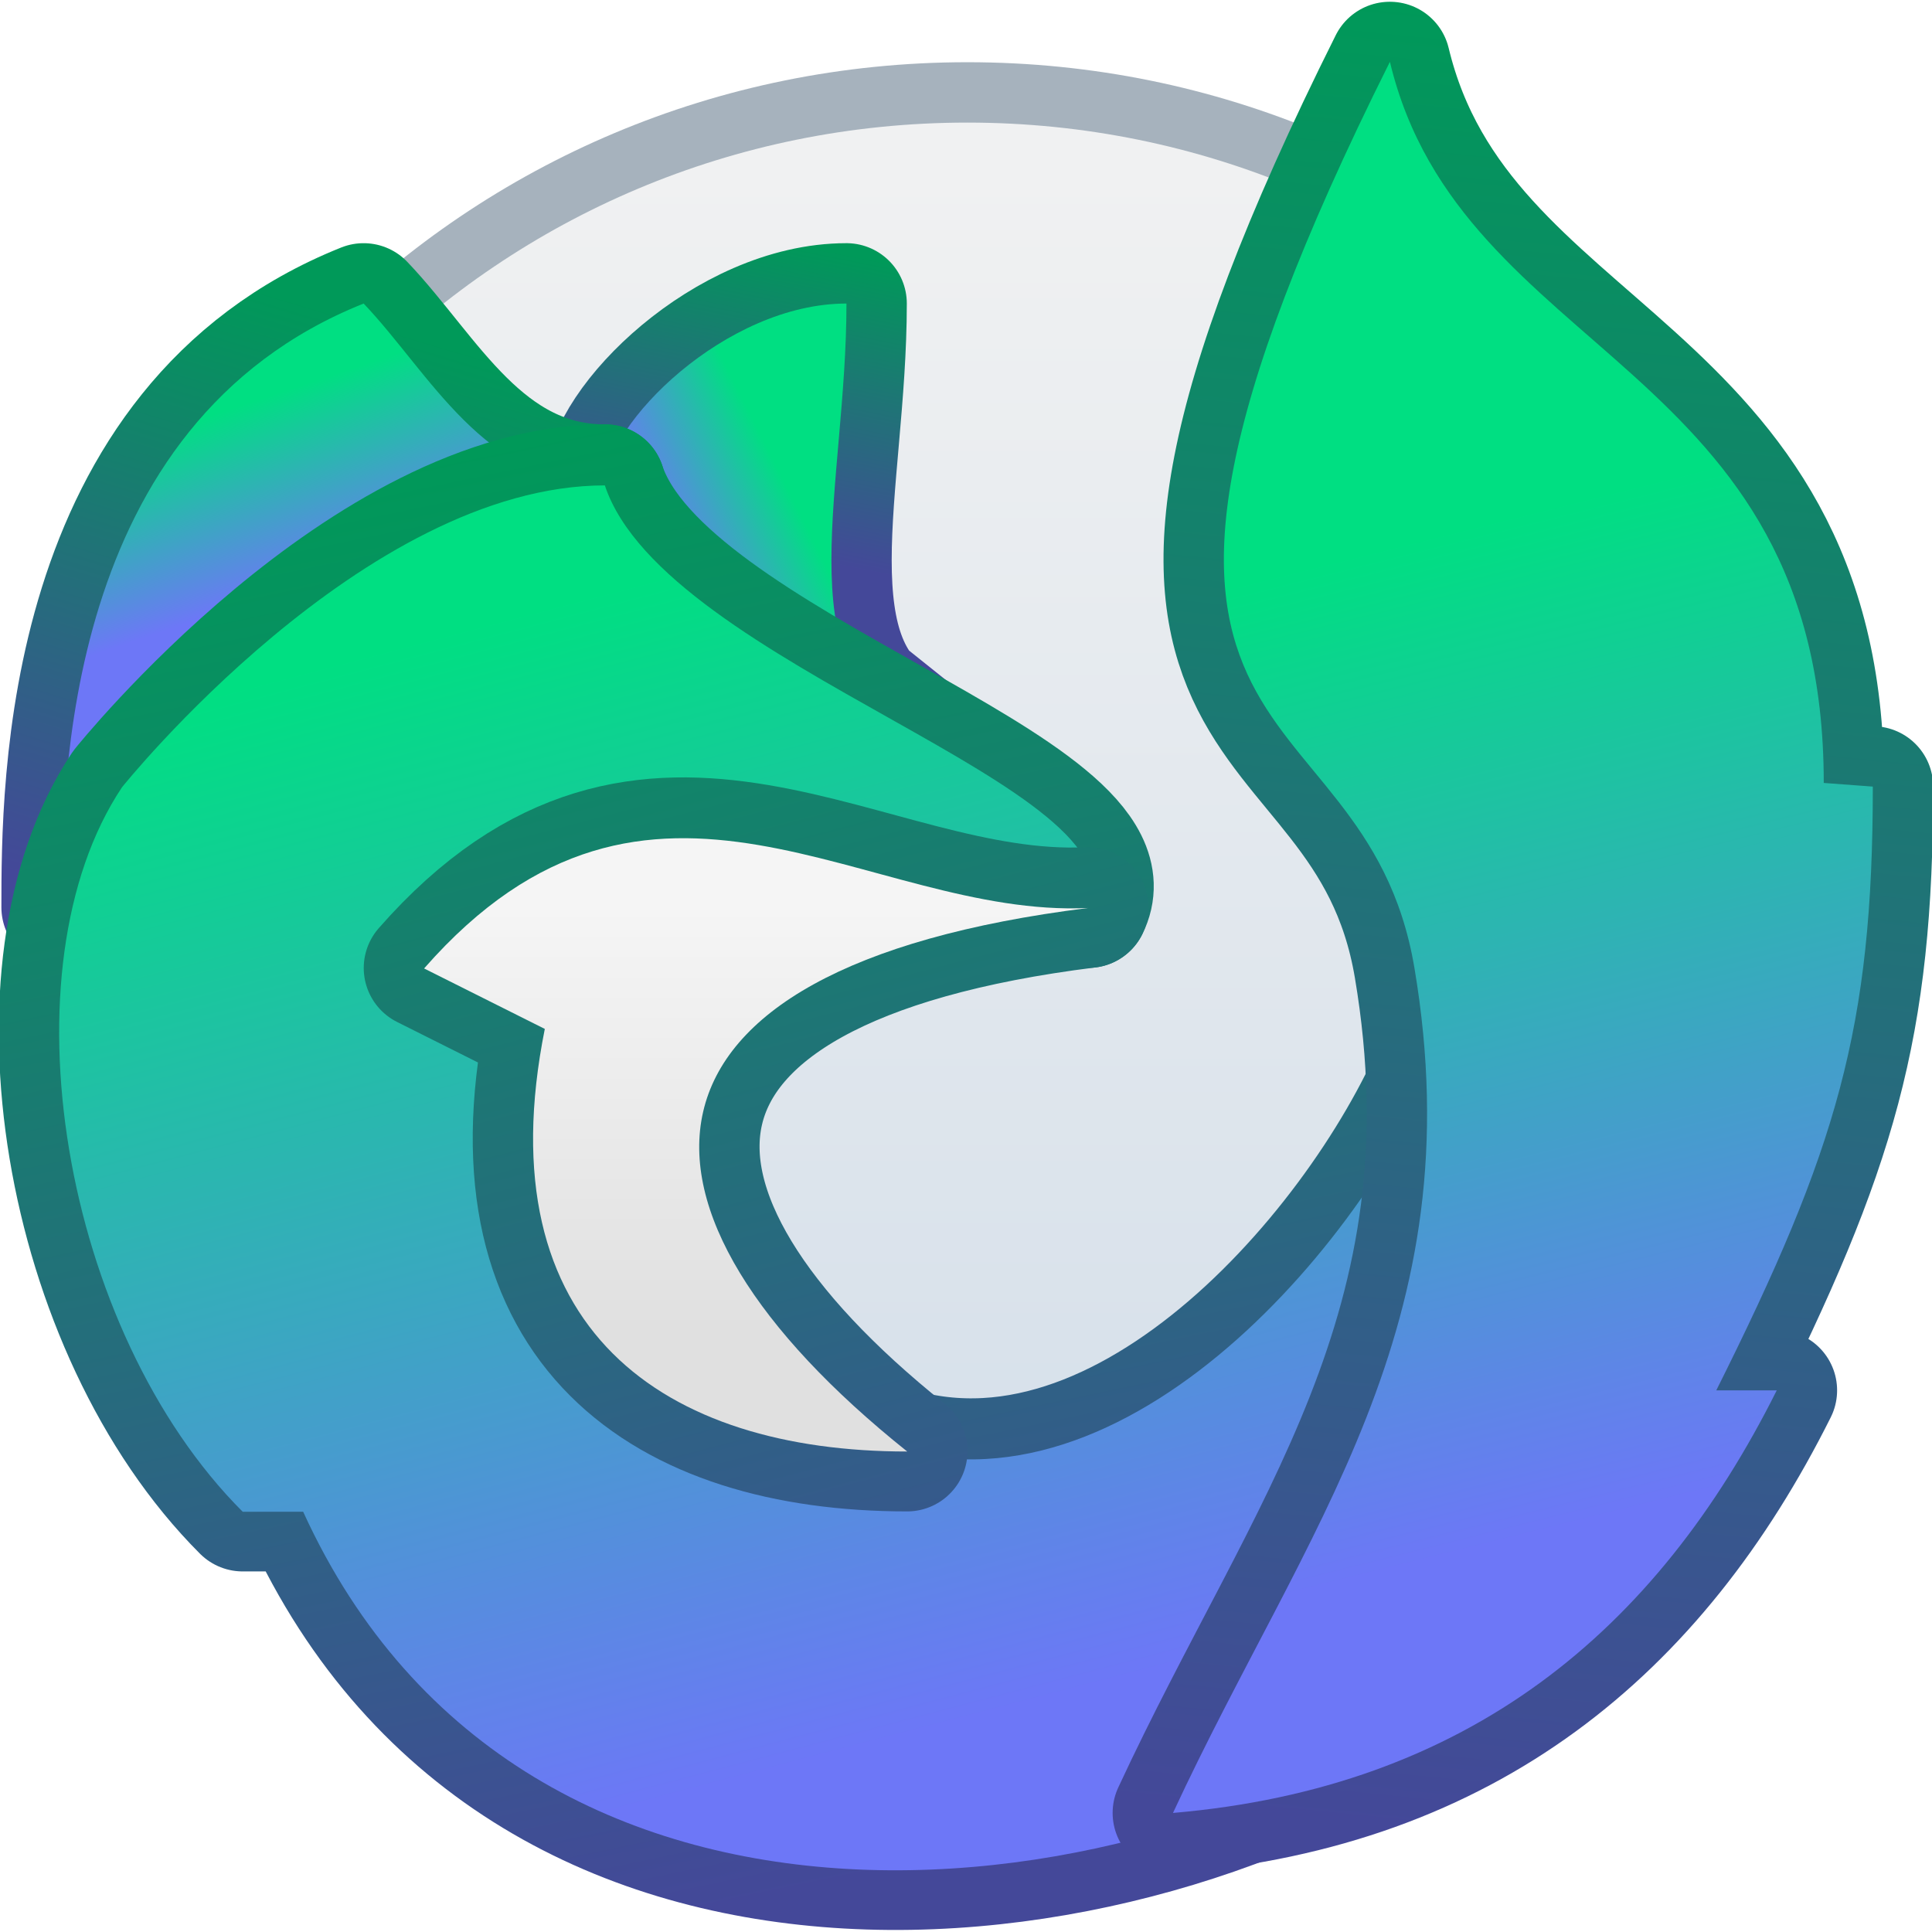
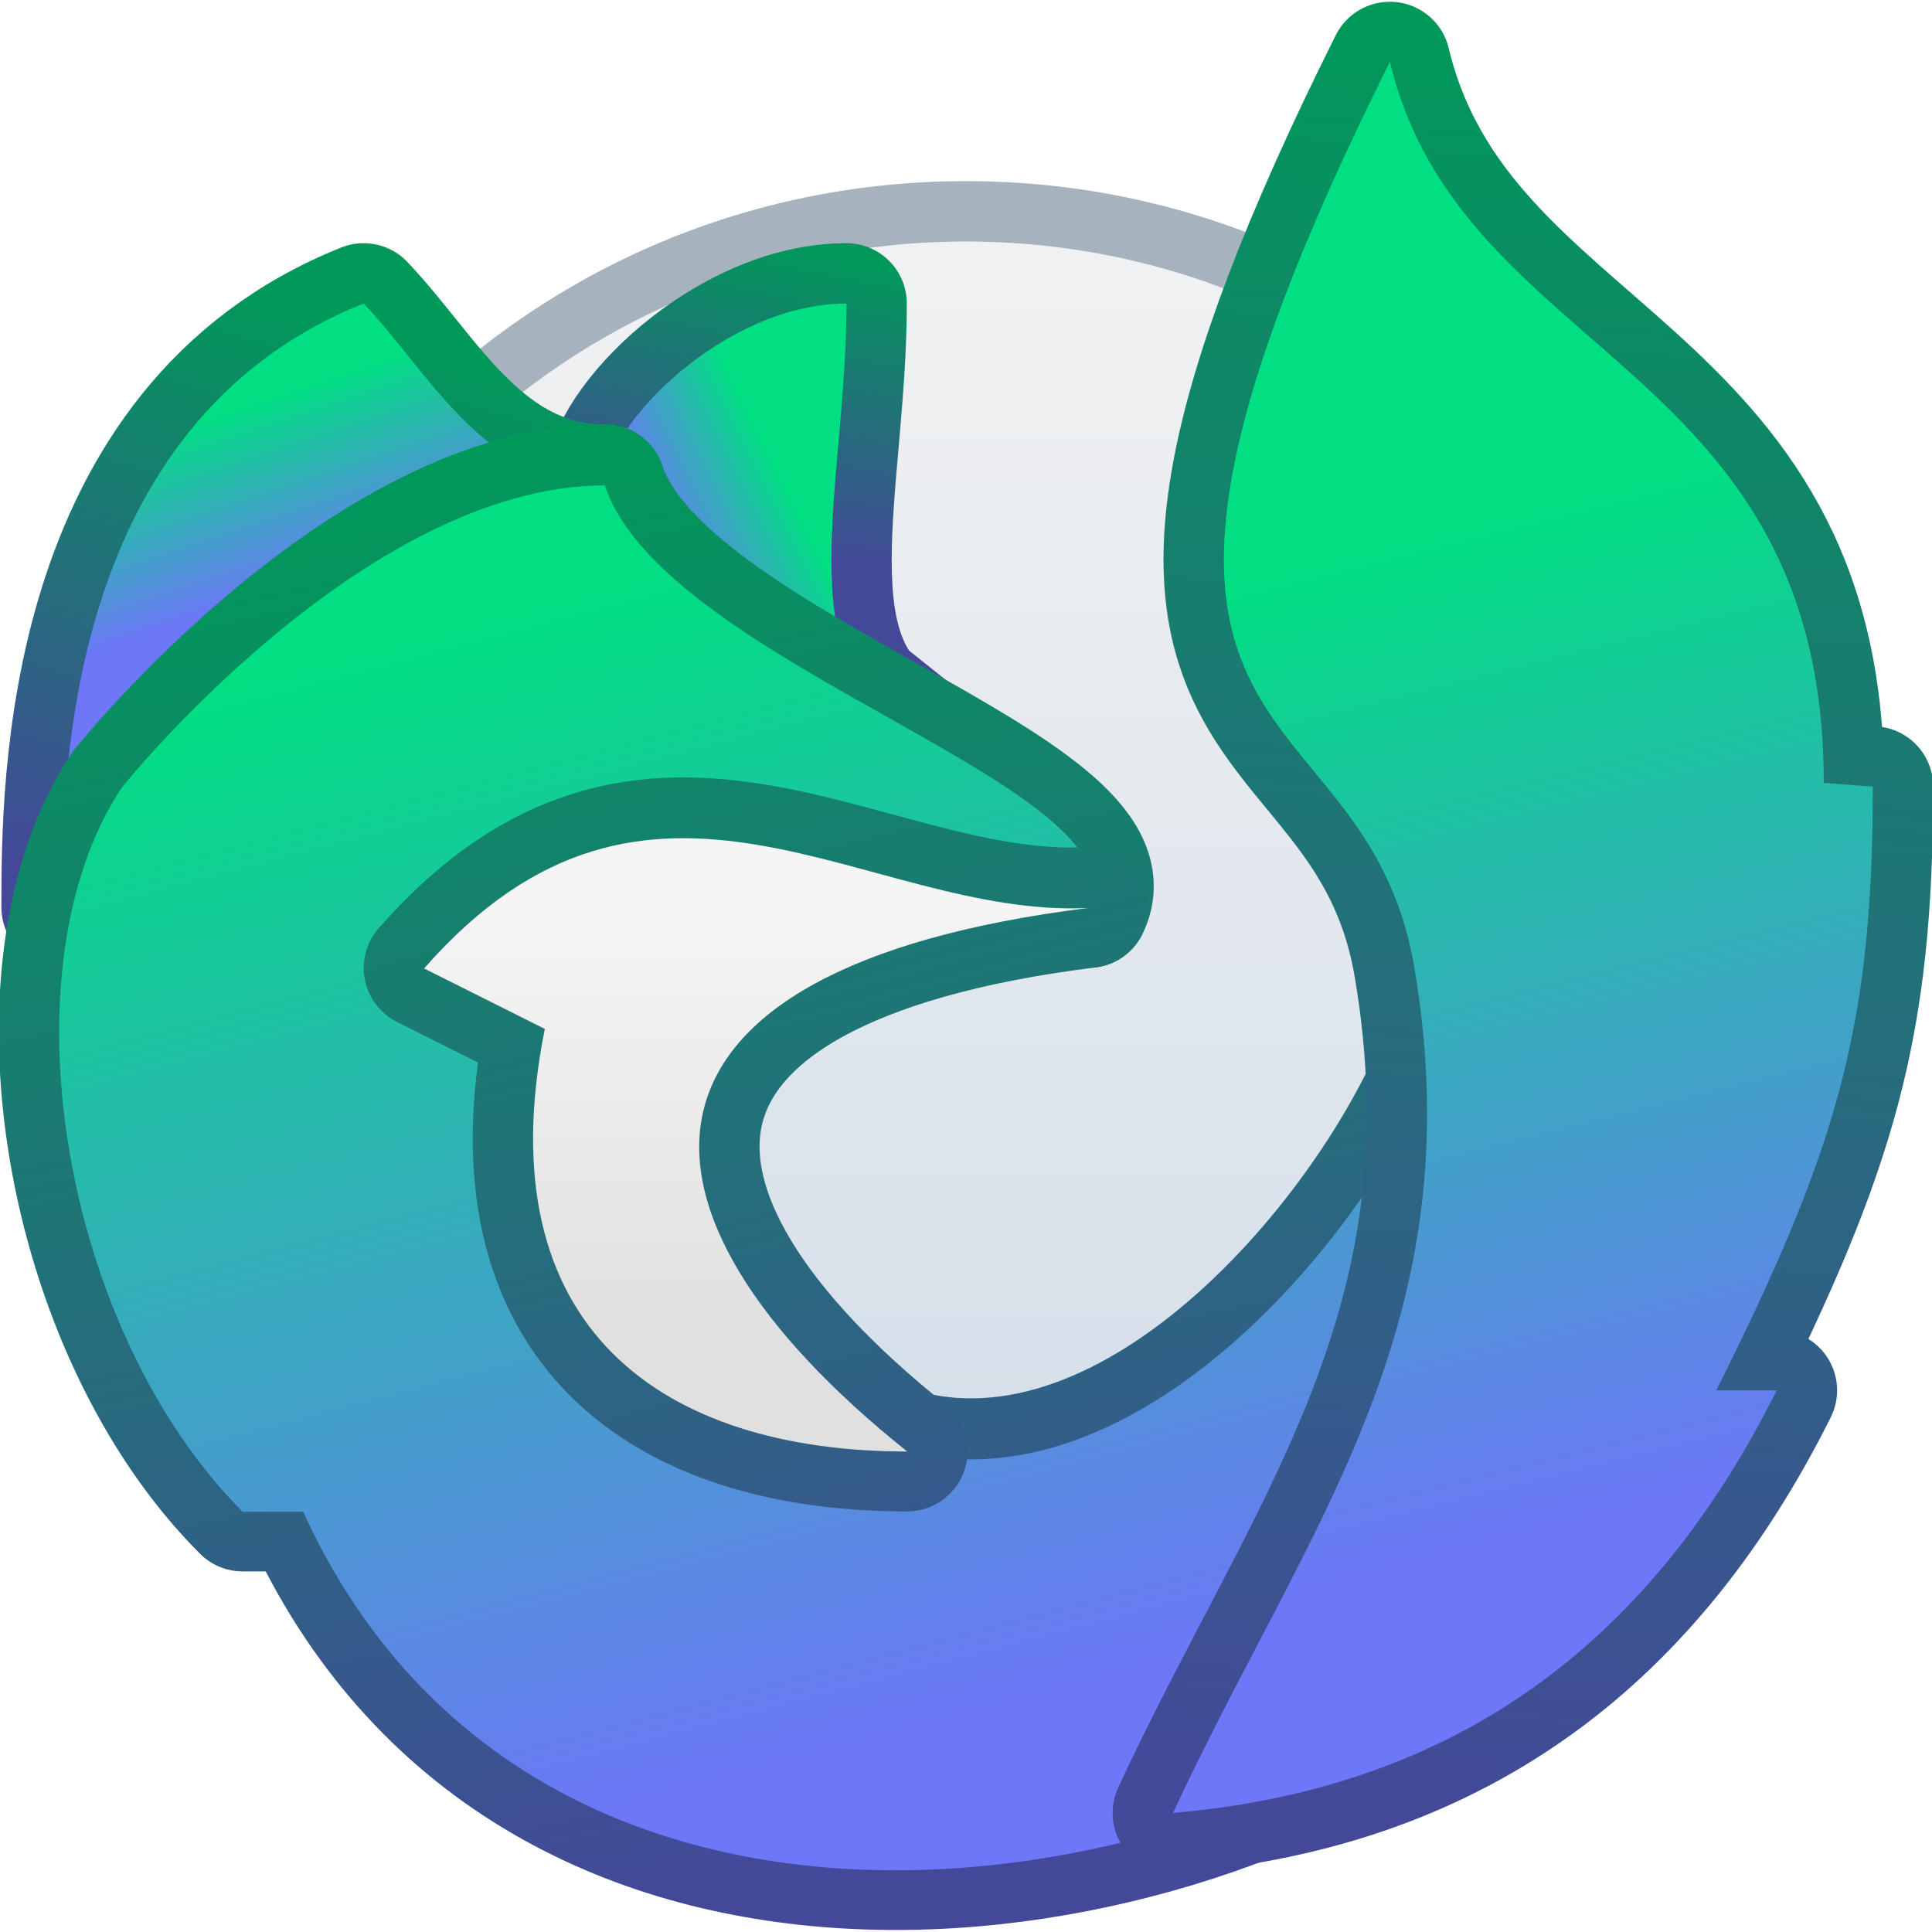
<svg xmlns="http://www.w3.org/2000/svg" xmlns:xlink="http://www.w3.org/1999/xlink" width="32" height="32" viewBox="0 0 8.467 8.467" version="1.1" id="svg8">
  <defs id="defs2">
    <linearGradient gradientTransform="matrix(0.2645833,0,0,0.2645833,-2.910417,213.4843)" xlink:href="#linearGradient4490" id="linearGradient3361" x1="27" y1="307.65" x2="23" y2="291.65" gradientUnits="userSpaceOnUse" />
    <linearGradient gradientTransform="matrix(0.2645833,0,0,0.2645833,-2.910417,213.4843)" xlink:href="#b" id="linearGradient3385" x1="12" y1="304.65" x2="12" y2="297.65" gradientUnits="userSpaceOnUse" />
    <linearGradient gradientTransform="matrix(0.01696,0,0,0.01696,0.956,-0.072)" y2="159.373" x2="982.906" y1="1719.373" x1="982.906" gradientUnits="userSpaceOnUse" id="b">
      <stop id="stop1009" stop-color="#e0e0e0" offset="0" />
      <stop id="stop1011" stop-color="#f5f5f5" offset="1" />
    </linearGradient>
    <linearGradient gradientTransform="matrix(0.2645833,0,0,0.2645833,-2.910417,213.4843)" xlink:href="#linearGradient4490" id="linearGradient3353" x1="14" y1="311.65" x2="9" y2="292.65" gradientUnits="userSpaceOnUse" />
    <linearGradient gradientTransform="matrix(0.2645833,0,0,0.2645833,-2.910417,213.4843)" xlink:href="#linearGradient4490" id="linearGradient3377" x1="4" y1="292.65" x2="3" y2="289.65" gradientUnits="userSpaceOnUse" />
    <linearGradient gradientTransform="matrix(0.2645833,0,0,0.2645833,-2.910417,213.4843)" xlink:href="#linearGradient4490" id="linearGradient3369" x1="11" y1="291.65" x2="13" y2="290.65" gradientUnits="userSpaceOnUse" />
-     <linearGradient xlink:href="#linearGradient882" id="linearGradient4543-2" x1="2.806" y1="297.397" x2="2.806" y2="290.518" gradientUnits="userSpaceOnUse" gradientTransform="matrix(3.779527,0,0,3.779527,-50.60712,-816.3695)" />
+     <linearGradient xlink:href="#linearGradient882" id="linearGradient4543-2" x1="2.806" y1="297.397" x2="2.806" y2="290.518" gradientUnits="userSpaceOnUse" gradientTransform="matrix(3.737994,0,0,3.737994,-50.49055,-804.1604)" />
    <linearGradient id="linearGradient882">
      <stop style="stop-color:#d5e1ed;stop-opacity:0.91" offset="0" id="stop878" />
      <stop style="stop-color:#f7f7f7;stop-opacity:0.91" offset="1" id="stop880" />
    </linearGradient>
    <linearGradient id="linearGradient3696">
      <stop id="stop3692" offset="0" style="stop-color:#444899;stop-opacity:1" />
      <stop id="stop3694" offset="1" style="stop-color:#009959;stop-opacity:1" />
    </linearGradient>
    <linearGradient id="linearGradient4490">
      <stop id="stop4486" offset="0" style="stop-color:#6d77f7;stop-opacity:1" />
      <stop id="stop4488" offset="1" style="stop-color:#00df82;stop-opacity:1" />
    </linearGradient>
    <linearGradient xlink:href="#linearGradient3696" id="linearGradient4618" x1="1.052" y1="296.463" x2="-0.271" y2="290.113" gradientUnits="userSpaceOnUse" />
    <linearGradient xlink:href="#linearGradient3696" id="linearGradient4626" x1="1.317" y1="296.198" x2="-0.271" y2="290.113" gradientUnits="userSpaceOnUse" />
    <linearGradient xlink:href="#linearGradient3696" id="linearGradient4634" x1="2.375" y1="296.198" x2="3.169" y2="288.261" gradientUnits="userSpaceOnUse" />
    <linearGradient xlink:href="#linearGradient3696" id="linearGradient4642" x1="0.258" y1="290.642" x2="0.523" y2="289.319" gradientUnits="userSpaceOnUse" />
    <linearGradient xlink:href="#linearGradient3696" id="linearGradient4650" x1="-2.387" y1="292.23" x2="-1.594" y2="289.584" gradientUnits="userSpaceOnUse" />
  </defs>
  <g id="layer1" transform="translate(0,-288.5333)">
    <g id="g4088" transform="translate(2.916612,0.2725575)">
-       <g transform="matrix(0.2645833,0,0,0.2645833,11.90623,214.5427)" id="g2574">
+       <g transform="matrix(0.2293056,0,0,0.2293056,10.48894,224.9292)" id="g2574">
        <path id="path4628" d="m -40,279.65 c 8.31,0 15,6.69 15,15 0,8.31 -6.69,15 -15,15 -8.31,0 -15,-6.69 -15,-15 0,-8.31 6.69,-15 15,-15 z" style="fill:#a6b2bd;fill-opacity:1;stroke:none;stroke-width:1.47;stroke-linecap:round;stroke-linejoin:round;stroke-miterlimit:4;stroke-dasharray:none;stroke-opacity:1" />
-         <path id="path4630" d="m -40,280.65 c 7.756,0 14,6.244 14,14 0,7.756 -6.244,14 -14,14 -7.756,0 -14,-6.244 -14,-14 0,-7.756 6.244,-14 14,-14 z" style="fill:url(#linearGradient4543-2);fill-opacity:1.0;stroke:none;stroke-width:1.402;stroke-linecap:round;stroke-linejoin:round;stroke-miterlimit:4;stroke-dasharray:none;stroke-opacity:1" />
+         <path id="path4630" d="m -40,280.804 c 7.671,0 13.846,6.175 13.846,13.846 0,7.671 -6.175,13.846 -13.846,13.846 -7.671,0 -13.846,-6.175 -13.846,-13.846 0,-7.671 6.175,-13.846 13.846,-13.846 z" style="fill:url(#linearGradient4543-2);fill-opacity:1;stroke:none;stroke-width:1.387;stroke-linecap:round;stroke-linejoin:round;stroke-miterlimit:4;stroke-dasharray:none;stroke-opacity:1" />
      </g>
      <path id="path1244-9" d="m -0.265,290.385 c 0,-0.265 0.529,-0.794 1.058,-0.794 0,0.794 -0.265,1.587 0.265,1.852 z" style="fill:none;stroke:url(#linearGradient4642);stroke-width:0.529;stroke-linecap:round;stroke-linejoin:round;stroke-miterlimit:4;stroke-dasharray:none;stroke-opacity:1" />
      <path id="path1244-3-2" d="m -0.265,290.385 c 0,-0.265 0.529,-0.794 1.058,-0.794 0,0.794 -0.264,1.588 0.265,1.852 z" style="fill:url(#linearGradient3369);fill-opacity:1.0;stroke:none;stroke-width:0.529;stroke-linecap:round;stroke-linejoin:round;stroke-miterlimit:4;stroke-dasharray:none;stroke-opacity:1" />
      <path id="path1227-28" d="m -0.265,290.385 c -0.529,0 -0.768,-0.49 -1.058,-0.794 -1.323,0.529 -1.323,2.117 -1.323,2.646 z" style="fill:none;stroke:url(#linearGradient4650);stroke-width:0.529;stroke-linecap:round;stroke-linejoin:round;stroke-miterlimit:4;stroke-dasharray:none;stroke-opacity:1" />
      <path id="path1227-2-9" d="m -0.265,290.385 c -0.529,0 -0.768,-0.49 -1.058,-0.794 -1.323,0.529 -1.323,2.117 -1.323,2.646 z" style="fill:url(#linearGradient3377);fill-opacity:1.0;stroke:none;stroke-width:0.529;stroke-linecap:round;stroke-linejoin:round;stroke-miterlimit:4;stroke-dasharray:none;stroke-opacity:1" />
      <path id="path1261-73" d="m -0.265,290.385 c -1.058,0 -2.117,1.323 -2.117,1.323 -0.529,0.794 -0.265,2.381 0.529,3.175 H -1.587 c 0.973,2.133 3.714,1.777 5.027,0.794 v -2.91 c -0.265,0.794 -1.323,2.117 -2.381,1.852 l -5.292e-4,0.002 c -2.381,-1.59 5.292e-4,-2.383 0.794,-2.383 C 2.117,291.708 6.5510512e-8,291.179 -0.265,290.385 Z" style="fill:none;stroke:url(#linearGradient4618);stroke-width:0.529;stroke-linecap:round;stroke-linejoin:round;stroke-miterlimit:4;stroke-dasharray:none;stroke-opacity:1" />
      <path id="path1261-73-5" d="m -0.265,290.388 c -1.058,0 -2.117,1.323 -2.117,1.323 -0.529,0.794 -0.265,2.381 0.529,3.175 h 0.265 c 0.973,2.133 3.714,1.777 5.027,0.794 v -2.91 c -0.265,0.794 -1.323,2.117 -2.381,1.852 l -5.292e-4,0.002 c -2.381,-1.59 5.292e-4,-2.383 0.794,-2.383 0.265,-0.529 -1.852,-1.058 -2.117,-1.852 z" style="fill:url(#linearGradient3353);fill-opacity:1.0;stroke:none;stroke-width:0.529;stroke-linecap:round;stroke-linejoin:round;stroke-miterlimit:4;stroke-dasharray:none;stroke-opacity:1" />
      <path id="path1175-1" d="m 1.058,294.619 c -1.323,-1.058 -1.323,-2.117 0.794,-2.381 -0.969,0.046 -1.915,-0.87 -2.91,0.265 l 0.529,0.265 c -0.265,1.323 0.529,1.852 1.588,1.852 z" style="fill:none;stroke:url(#linearGradient4626);stroke-width:0.529;stroke-linecap:butt;stroke-linejoin:round;stroke-miterlimit:4;stroke-dasharray:none;stroke-opacity:1" />
      <path id="path1175-7-2" d="m 1.058,294.621 c -1.323,-1.058 -1.323,-2.117 0.794,-2.381 -0.969,0.046 -1.915,-0.87 -2.91,0.265 l 0.529,0.265 c -0.265,1.323 0.529,1.852 1.588,1.852 z" style="fill:url(#linearGradient3385);fill-opacity:1;stroke:none;stroke-width:0.529;stroke-linecap:butt;stroke-linejoin:round;stroke-miterlimit:4;stroke-dasharray:none;stroke-opacity:1" />
      <path id="path1143-1-8-9-9" d="m 3.175,288.533 c 0.314,1.307 1.901,1.307 1.901,3.159 l 0.215,0.016 c 0,1.058 -0.157,1.588 -0.686,2.646 h 0.265 c -0.529,1.058 -1.354,1.741 -2.646,1.852 0.58,-1.25 1.324,-2.128 1.058,-3.704 -0.222,-1.317 -1.695,-0.794 -0.108,-3.969 z" style="fill:none;fill-opacity:1;stroke:url(#linearGradient4634);stroke-width:0.529;stroke-linecap:butt;stroke-linejoin:round;stroke-miterlimit:4;stroke-dasharray:none;stroke-opacity:1" />
      <path style="fill:url(#linearGradient3361);fill-opacity:1.0;stroke:none;stroke-width:0.529;stroke-linecap:butt;stroke-linejoin:round;stroke-miterlimit:4;stroke-dasharray:none;stroke-opacity:1" d="m 3.175,288.533 c 0.314,1.307 1.901,1.307 1.901,3.159 l 0.215,0.016 c 0,1.058 -0.157,1.588 -0.686,2.646 h 0.265 c -0.529,1.058 -1.354,1.741 -2.646,1.852 0.58,-1.25 1.324,-2.128 1.058,-3.704 -0.222,-1.317 -1.695,-0.794 -0.108,-3.969 z" id="path1143-1-8-9-9-4" />
    </g>
  </g>
</svg>
